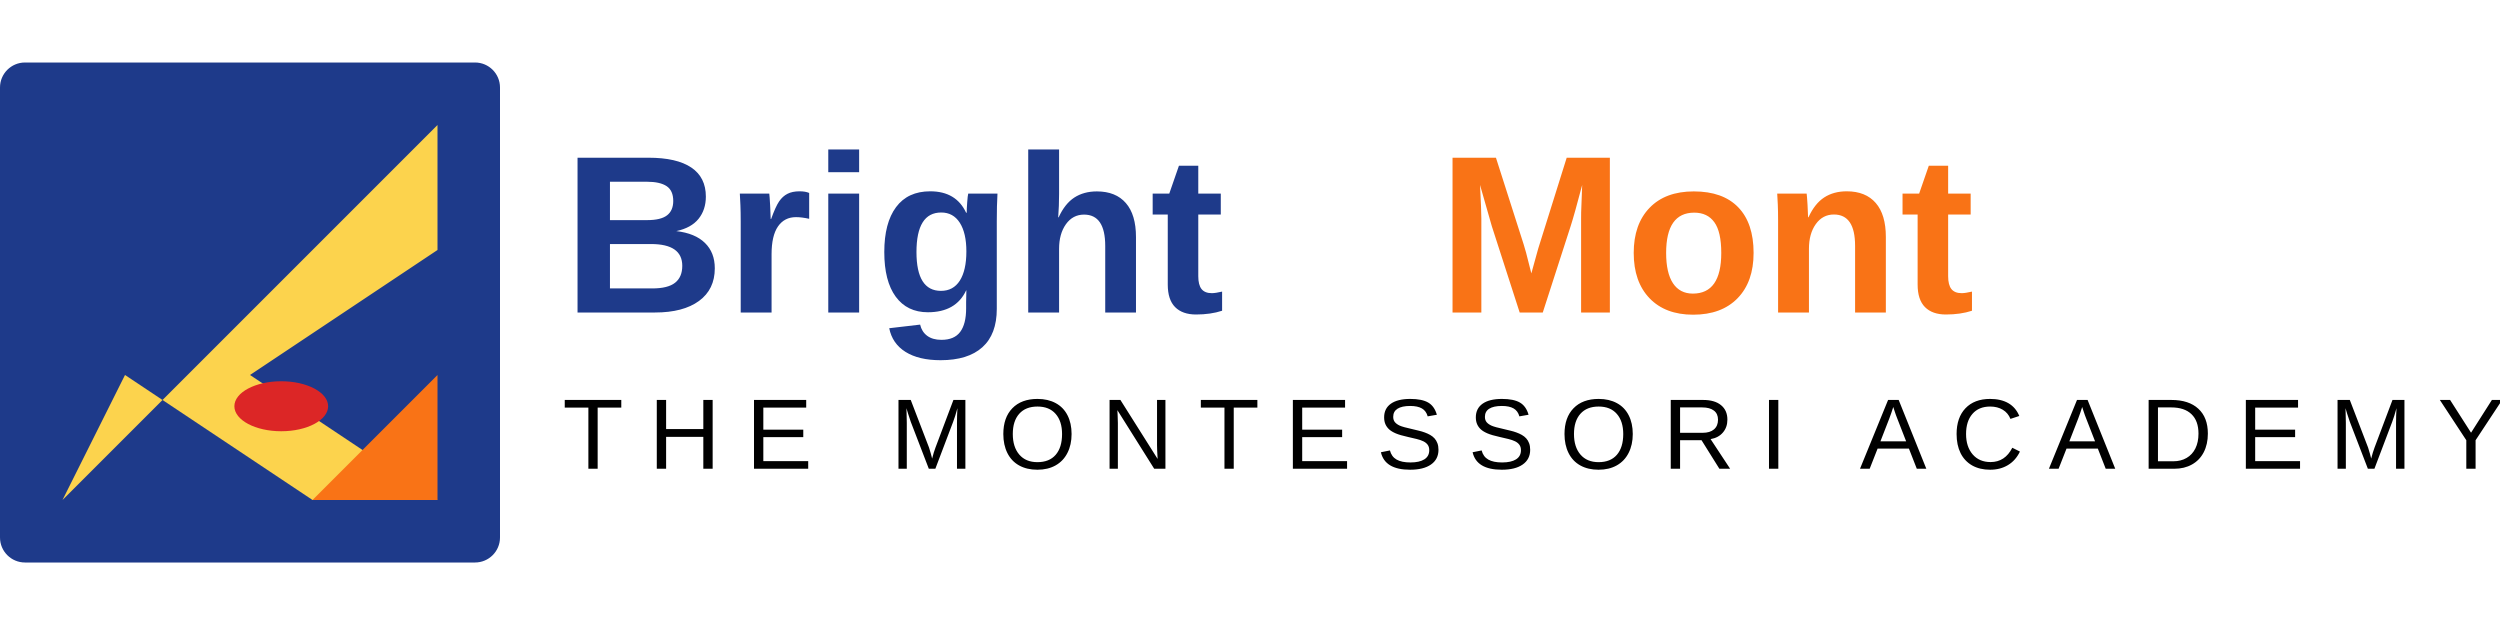
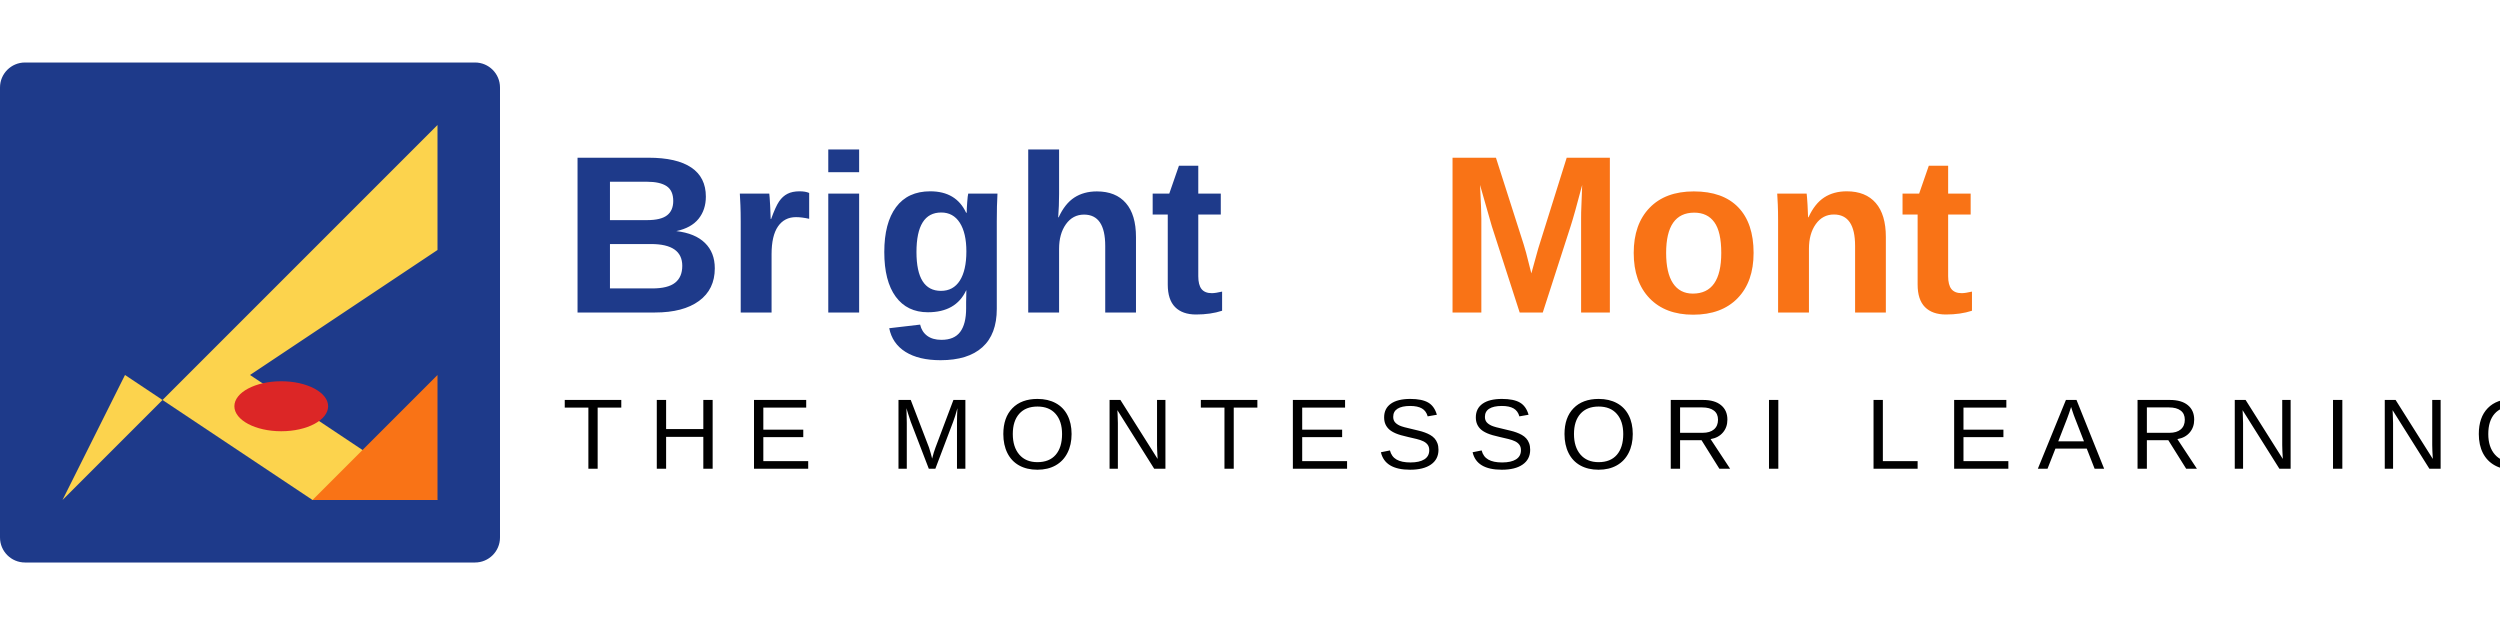
<svg xmlns="http://www.w3.org/2000/svg" width="800" height="200" viewBox="0 0 800 200" fill="none">
  <rect x="0" y="20" width="160" height="160" rx="8" fill="#1E3A8A" />
  <g transform="translate(20, 40)">
    <path d="M0 120 L120 0 L120 40 L60 80 L120 120 L80 120 L20 80 L0 120 Z" fill="#FCD34D" />
    <path d="M80 120 L120 80 L120 120 Z" fill="#F97316" />
    <ellipse cx="70" cy="90" rx="15" ry="8" fill="#DC2626" />
  </g>
  <g transform="translate(180, 20)">
    <text x="0" y="80" font-family="Arial, sans-serif" font-size="72" font-weight="bold" fill="#1E3A8A">Bright</text>
    <text x="280" y="80" font-family="Arial, sans-serif" font-size="72" font-weight="bold" fill="#F97316">Mont</text>
-     <text x="0" y="130" font-family="Arial, sans-serif" font-size="32" font-weight="normal" fill="#000000" letter-spacing="8px">THE MONTESSORI ACADEMY</text>
+     <text x="0" y="130" font-family="Arial, sans-serif" font-size="32" font-weight="normal" fill="#000000" letter-spacing="8px">THE MONTESSORI LEARNING CENTER</text>
  </g>
</svg>
